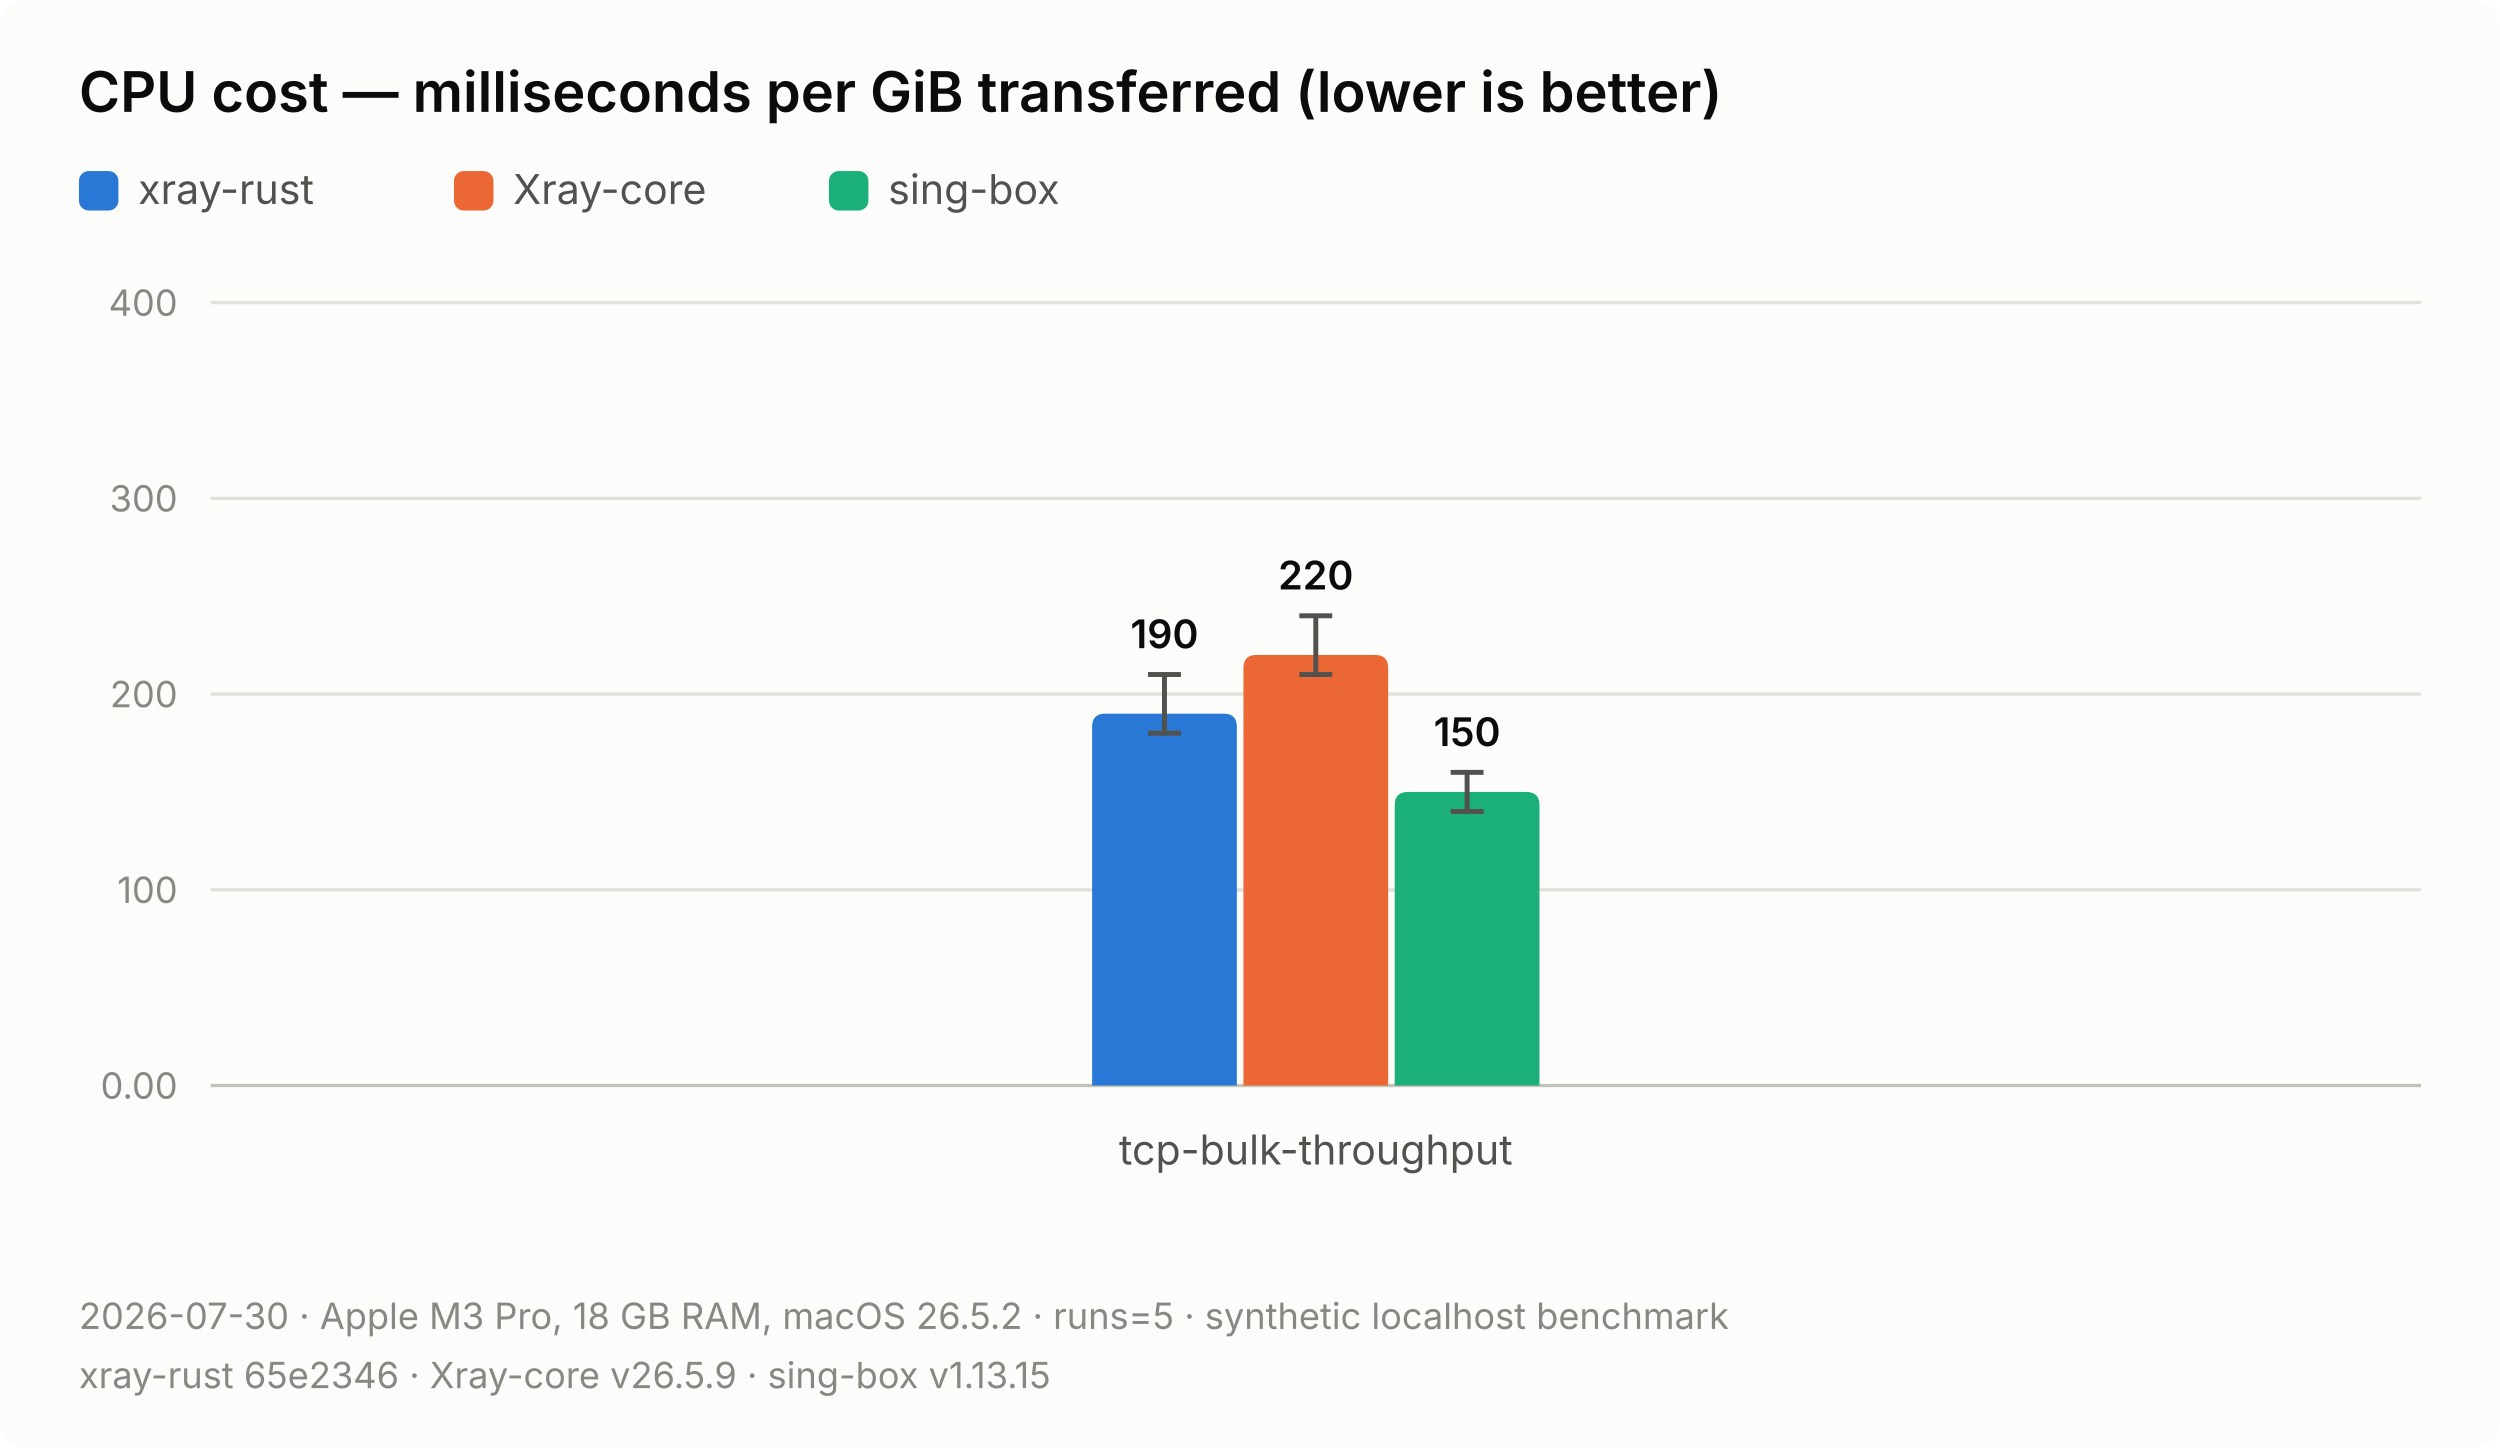
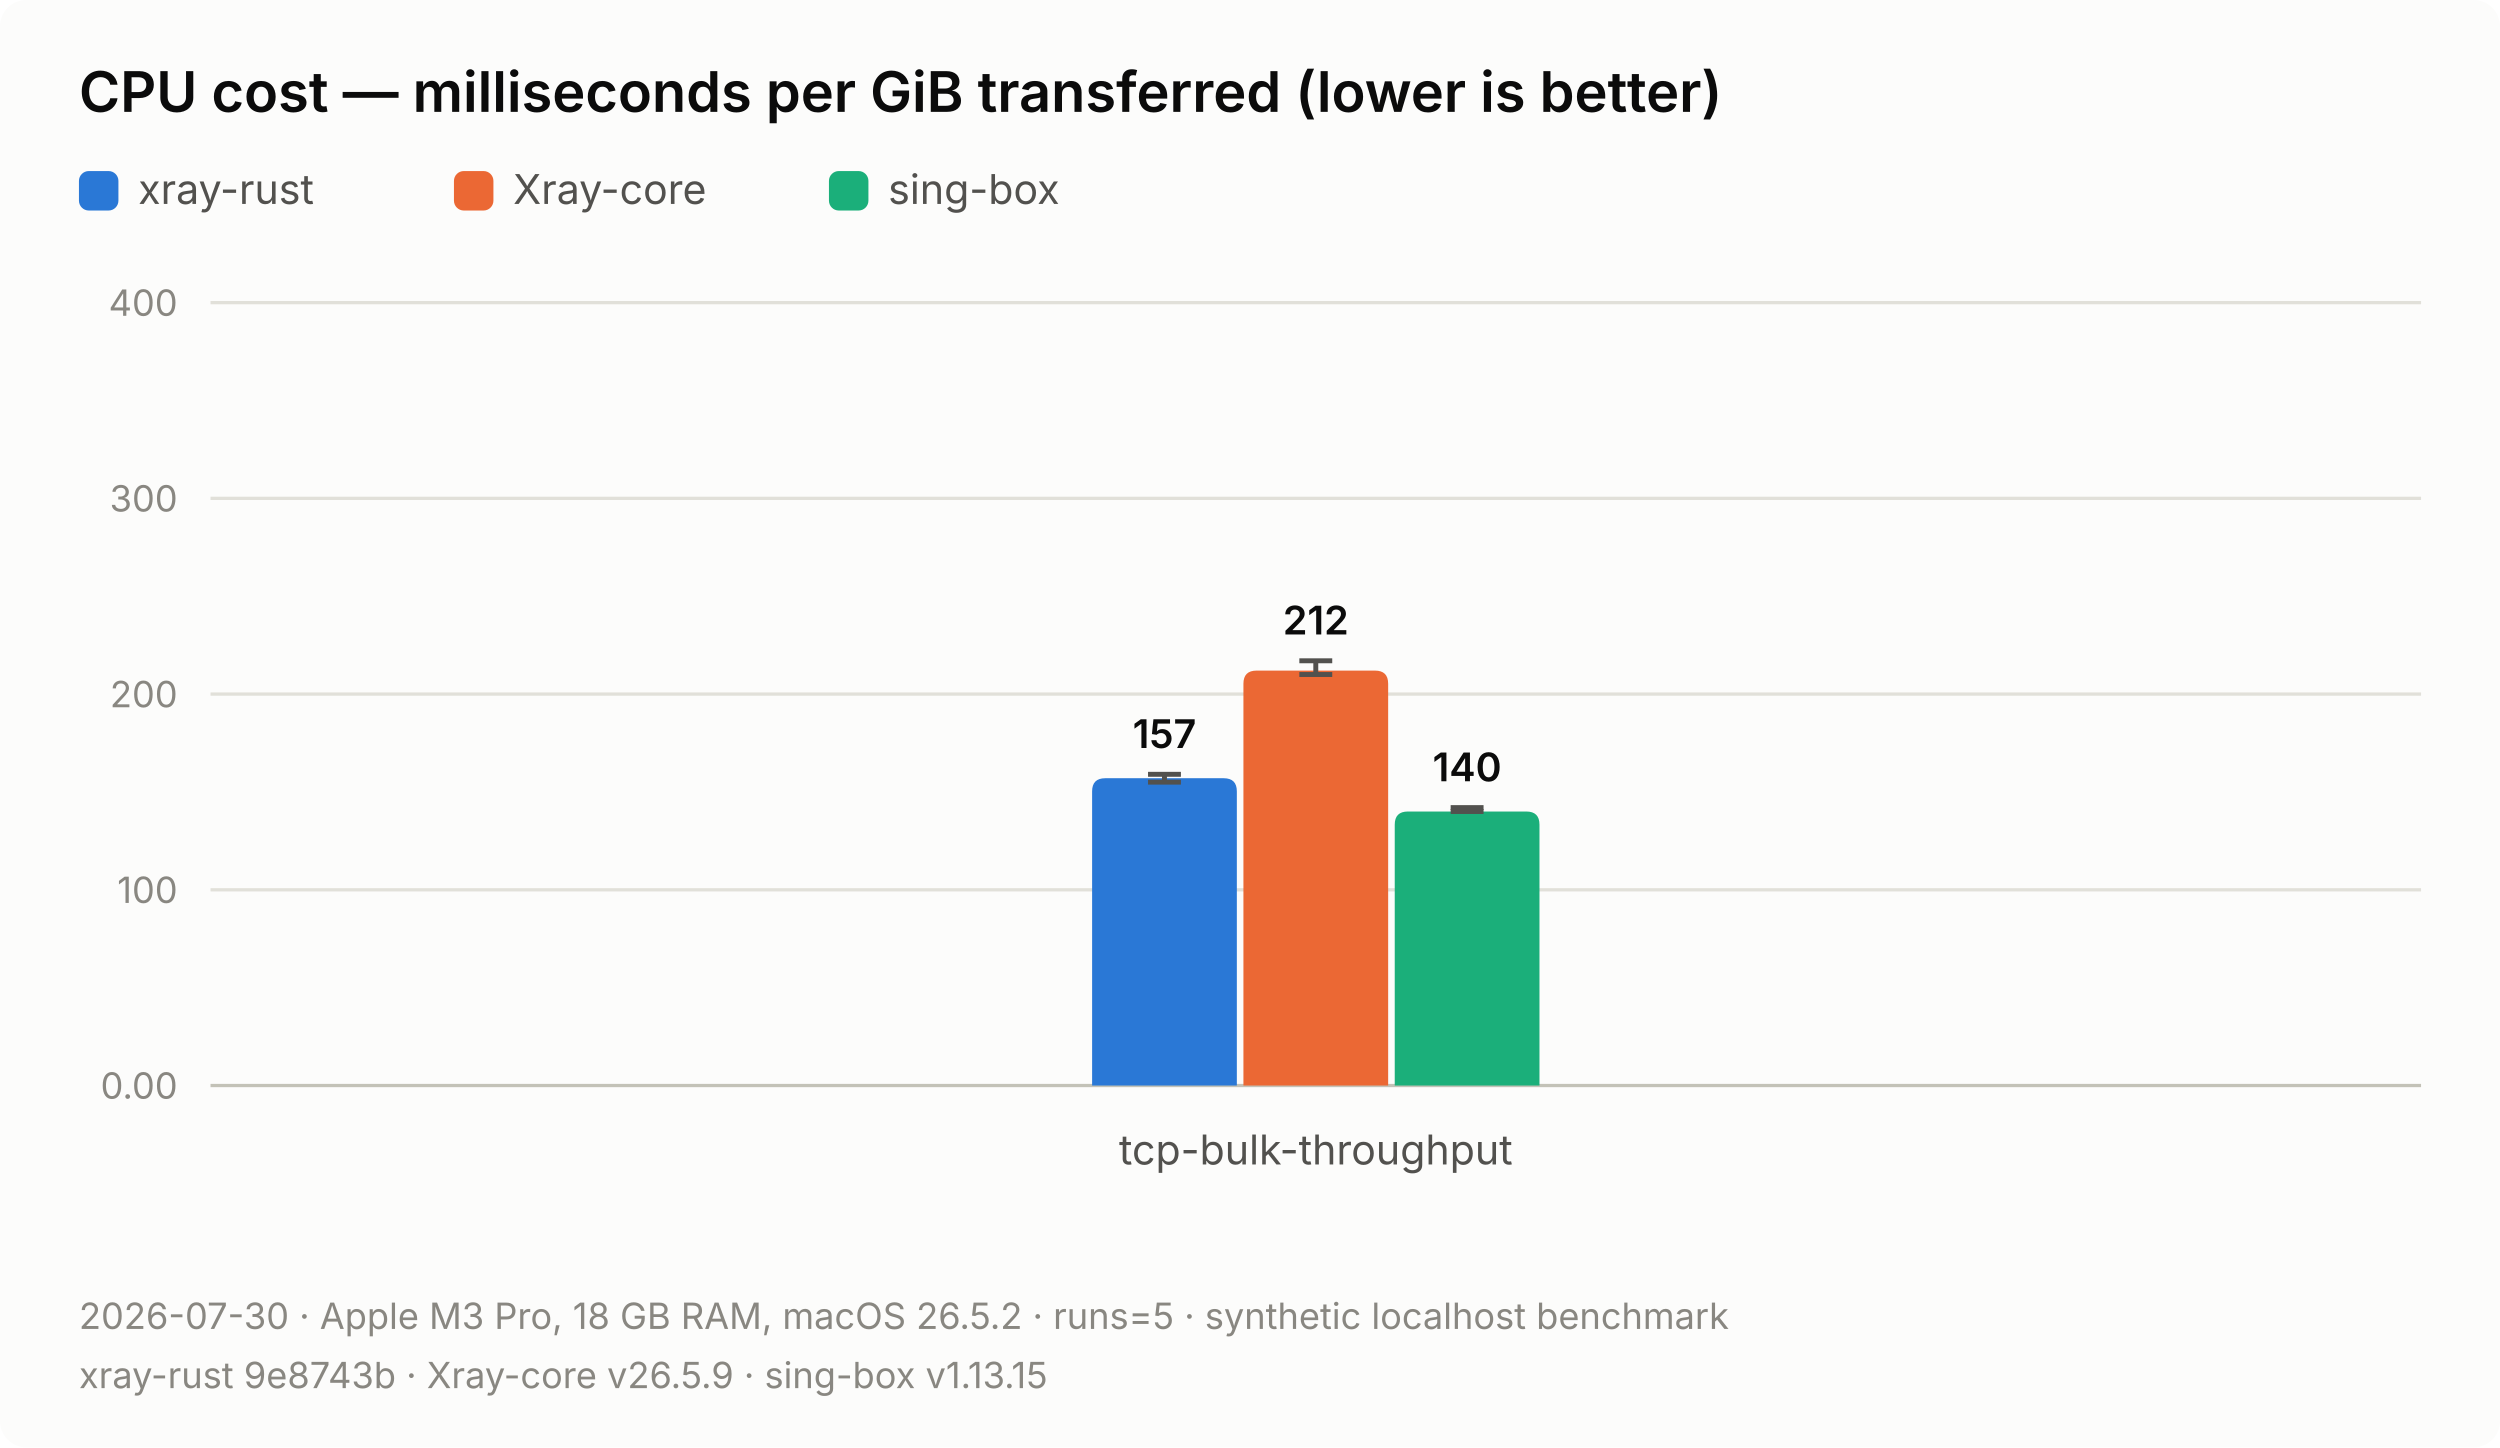
<svg xmlns="http://www.w3.org/2000/svg" width="760" height="440" viewBox="0 0 760 440" role="img" aria-label="CPU cost — milliseconds per GiB transferred (lower is better)">
  <rect width="760" height="440" fill="#fcfcfb" rx="8" />
  <text x="24" y="34" font-family="system-ui, -apple-system, 'Segoe UI', sans-serif" font-size="17" font-weight="600" fill="#0b0b0b">CPU cost — milliseconds per GiB transferred (lower is better)</text>
  <rect x="24.00" y="52" width="12" height="12" rx="3" fill="#2a78d6" />
  <text x="42.00" y="62" font-family="system-ui, -apple-system, 'Segoe UI', sans-serif" font-size="12.5" fill="#52514e">xray-rust</text>
  <rect x="138.00" y="52" width="12" height="12" rx="3" fill="#eb6834" />
  <text x="156.00" y="62" font-family="system-ui, -apple-system, 'Segoe UI', sans-serif" font-size="12.5" fill="#52514e">Xray-core</text>
  <rect x="252.00" y="52" width="12" height="12" rx="3" fill="#1baf7a" />
  <text x="270.00" y="62" font-family="system-ui, -apple-system, 'Segoe UI', sans-serif" font-size="12.5" fill="#52514e">sing-box</text>
  <text x="54" y="334.00" font-family="system-ui, -apple-system, 'Segoe UI', sans-serif" font-size="11" fill="#898781" text-anchor="end">0.00</text>
  <line x1="64" y1="270.50" x2="736" y2="270.50" stroke="#e1e0d9" stroke-width="1" />
  <text x="54" y="274.50" font-family="system-ui, -apple-system, 'Segoe UI', sans-serif" font-size="11" fill="#898781" text-anchor="end">100</text>
  <line x1="64" y1="211.00" x2="736" y2="211.00" stroke="#e1e0d9" stroke-width="1" />
  <text x="54" y="215.00" font-family="system-ui, -apple-system, 'Segoe UI', sans-serif" font-size="11" fill="#898781" text-anchor="end">200</text>
  <line x1="64" y1="151.50" x2="736" y2="151.50" stroke="#e1e0d9" stroke-width="1" />
  <text x="54" y="155.50" font-family="system-ui, -apple-system, 'Segoe UI', sans-serif" font-size="11" fill="#898781" text-anchor="end">300</text>
  <line x1="64" y1="92.00" x2="736" y2="92.00" stroke="#e1e0d9" stroke-width="1" />
  <text x="54" y="96.00" font-family="system-ui, -apple-system, 'Segoe UI', sans-serif" font-size="11" fill="#898781" text-anchor="end">400</text>
  <line x1="64" y1="330" x2="736" y2="330" stroke="#c3c2b7" stroke-width="1" />
-   <path d="M 332.00 330.00 L 332.00 220.95 Q 332.00 216.95 336.00 216.95 L 372.00 216.95 Q 376.00 216.95 376.00 220.95 L 376.00 330.00 Z" fill="#2a78d6" />
-   <line x1="354.00" y1="222.90" x2="354.00" y2="205.05" stroke="#52514e" stroke-width="1.5" />
-   <line x1="349.00" y1="222.90" x2="359.00" y2="222.90" stroke="#52514e" stroke-width="1.5" />
-   <line x1="349.00" y1="205.05" x2="359.00" y2="205.05" stroke="#52514e" stroke-width="1.5" />
-   <text x="354.00" y="197.05" font-family="system-ui, -apple-system, 'Segoe UI', sans-serif" font-size="12" font-weight="600" fill="#0b0b0b" text-anchor="middle">190</text>
-   <path d="M 378.00 330.00 L 378.00 203.10 Q 378.00 199.10 382.00 199.10 L 418.00 199.10 Q 422.00 199.10 422.00 203.10 L 422.00 330.00 Z" fill="#eb6834" />
-   <line x1="400.00" y1="205.05" x2="400.00" y2="187.20" stroke="#52514e" stroke-width="1.5" />
+   <path d="M 332.00 330.00 L 332.00 240.58 Q 332.00 236.58 336.00 236.58 L 372.00 236.58 Q 376.00 236.58 376.00 240.58 L 376.00 330.00 Z" fill="#2a78d6" />
+   <line x1="354.00" y1="237.77" x2="354.00" y2="235.39" stroke="#52514e" stroke-width="1.5" />
+   <line x1="349.00" y1="237.77" x2="359.00" y2="237.77" stroke="#52514e" stroke-width="1.5" />
+   <line x1="349.00" y1="235.39" x2="359.00" y2="235.39" stroke="#52514e" stroke-width="1.5" />
+   <text x="354.00" y="227.39" font-family="system-ui, -apple-system, 'Segoe UI', sans-serif" font-size="12" font-weight="600" fill="#0b0b0b" text-anchor="middle">157</text>
+   <path d="M 378.00 330.00 L 378.00 207.86 Q 378.00 203.86 382.00 203.86 L 418.00 203.86 Q 422.00 203.86 422.00 207.86 L 422.00 330.00 Z" fill="#eb6834" />
+   <line x1="400.00" y1="205.05" x2="400.00" y2="200.88" stroke="#52514e" stroke-width="1.5" />
  <line x1="395.00" y1="205.05" x2="405.00" y2="205.05" stroke="#52514e" stroke-width="1.5" />
-   <line x1="395.00" y1="187.20" x2="405.00" y2="187.20" stroke="#52514e" stroke-width="1.5" />
-   <text x="400.00" y="179.20" font-family="system-ui, -apple-system, 'Segoe UI', sans-serif" font-size="12" font-weight="600" fill="#0b0b0b" text-anchor="middle">220</text>
-   <path d="M 424.00 330.00 L 424.00 244.75 Q 424.00 240.75 428.00 240.75 L 464.00 240.75 Q 468.00 240.75 468.00 244.75 L 468.00 330.00 Z" fill="#1baf7a" />
-   <line x1="446.00" y1="246.70" x2="446.00" y2="234.80" stroke="#52514e" stroke-width="1.5" />
+   <line x1="395.00" y1="200.88" x2="405.00" y2="200.88" stroke="#52514e" stroke-width="1.5" />
+   <text x="400.00" y="192.88" font-family="system-ui, -apple-system, 'Segoe UI', sans-serif" font-size="12" font-weight="600" fill="#0b0b0b" text-anchor="middle">212</text>
+   <path d="M 424.00 330.00 L 424.00 250.70 Q 424.00 246.70 428.00 246.70 L 464.00 246.70 Q 468.00 246.70 468.00 250.70 L 468.00 330.00 Z" fill="#1baf7a" />
+   <line x1="446.00" y1="246.70" x2="446.00" y2="245.51" stroke="#52514e" stroke-width="1.5" />
  <line x1="441.00" y1="246.70" x2="451.00" y2="246.70" stroke="#52514e" stroke-width="1.5" />
-   <line x1="441.00" y1="234.80" x2="451.00" y2="234.80" stroke="#52514e" stroke-width="1.5" />
-   <text x="446.00" y="226.80" font-family="system-ui, -apple-system, 'Segoe UI', sans-serif" font-size="12" font-weight="600" fill="#0b0b0b" text-anchor="middle">150</text>
+   <line x1="441.00" y1="245.51" x2="451.00" y2="245.51" stroke="#52514e" stroke-width="1.5" />
+   <text x="446.00" y="237.51" font-family="system-ui, -apple-system, 'Segoe UI', sans-serif" font-size="12" font-weight="600" fill="#0b0b0b" text-anchor="middle">140</text>
  <text x="400.00" y="354" font-family="system-ui, -apple-system, 'Segoe UI', sans-serif" font-size="12.5" fill="#52514e" text-anchor="middle">tcp-bulk-throughput</text>
  <text x="24" y="404" font-family="system-ui, -apple-system, 'Segoe UI', sans-serif" font-size="11" fill="#898781">2026-07-30 · Apple M3 Pro, 18 GB RAM, macOS 26.5.2 · runs=5 · synthetic localhost benchmark</text>
-   <text x="24" y="422" font-family="system-ui, -apple-system, 'Segoe UI', sans-serif" font-size="11" fill="#898781">xray-rust 65e2346 · Xray-core v26.5.9 · sing-box v1.13.15</text>
+   <text x="24" y="422" font-family="system-ui, -apple-system, 'Segoe UI', sans-serif" font-size="11" fill="#898781">xray-rust 9e8743b · Xray-core v26.5.9 · sing-box v1.13.15</text>
</svg>
